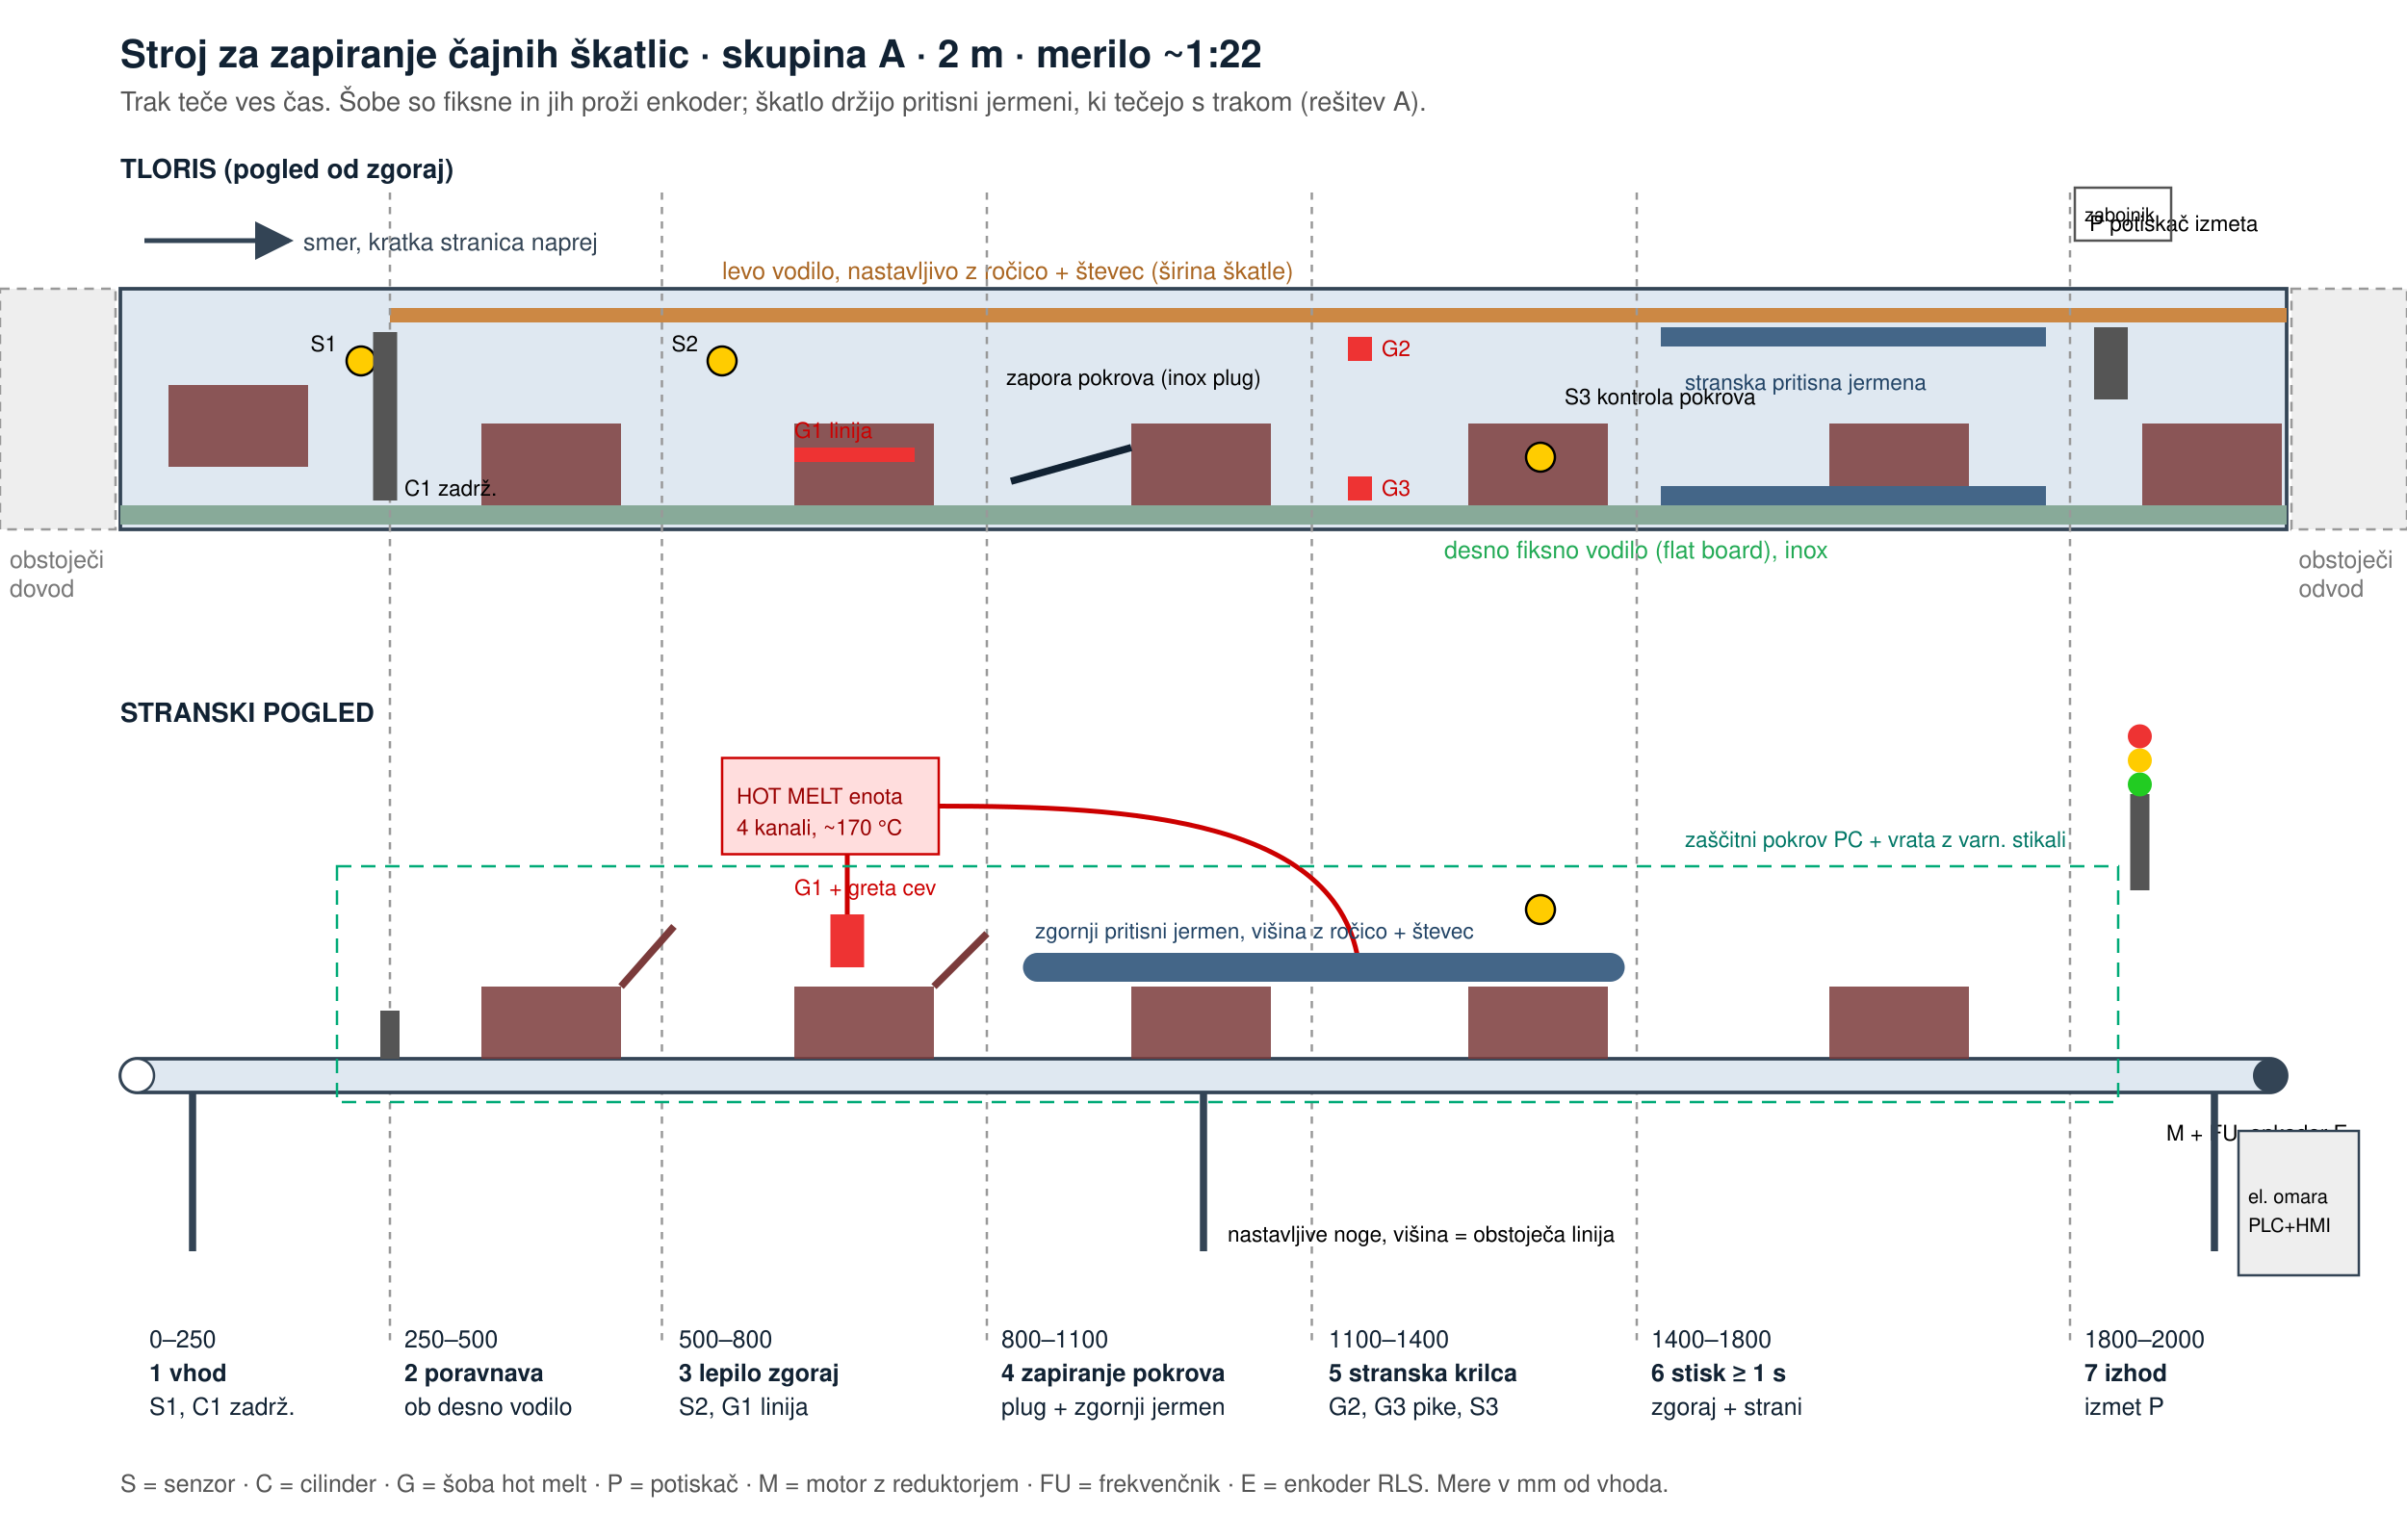
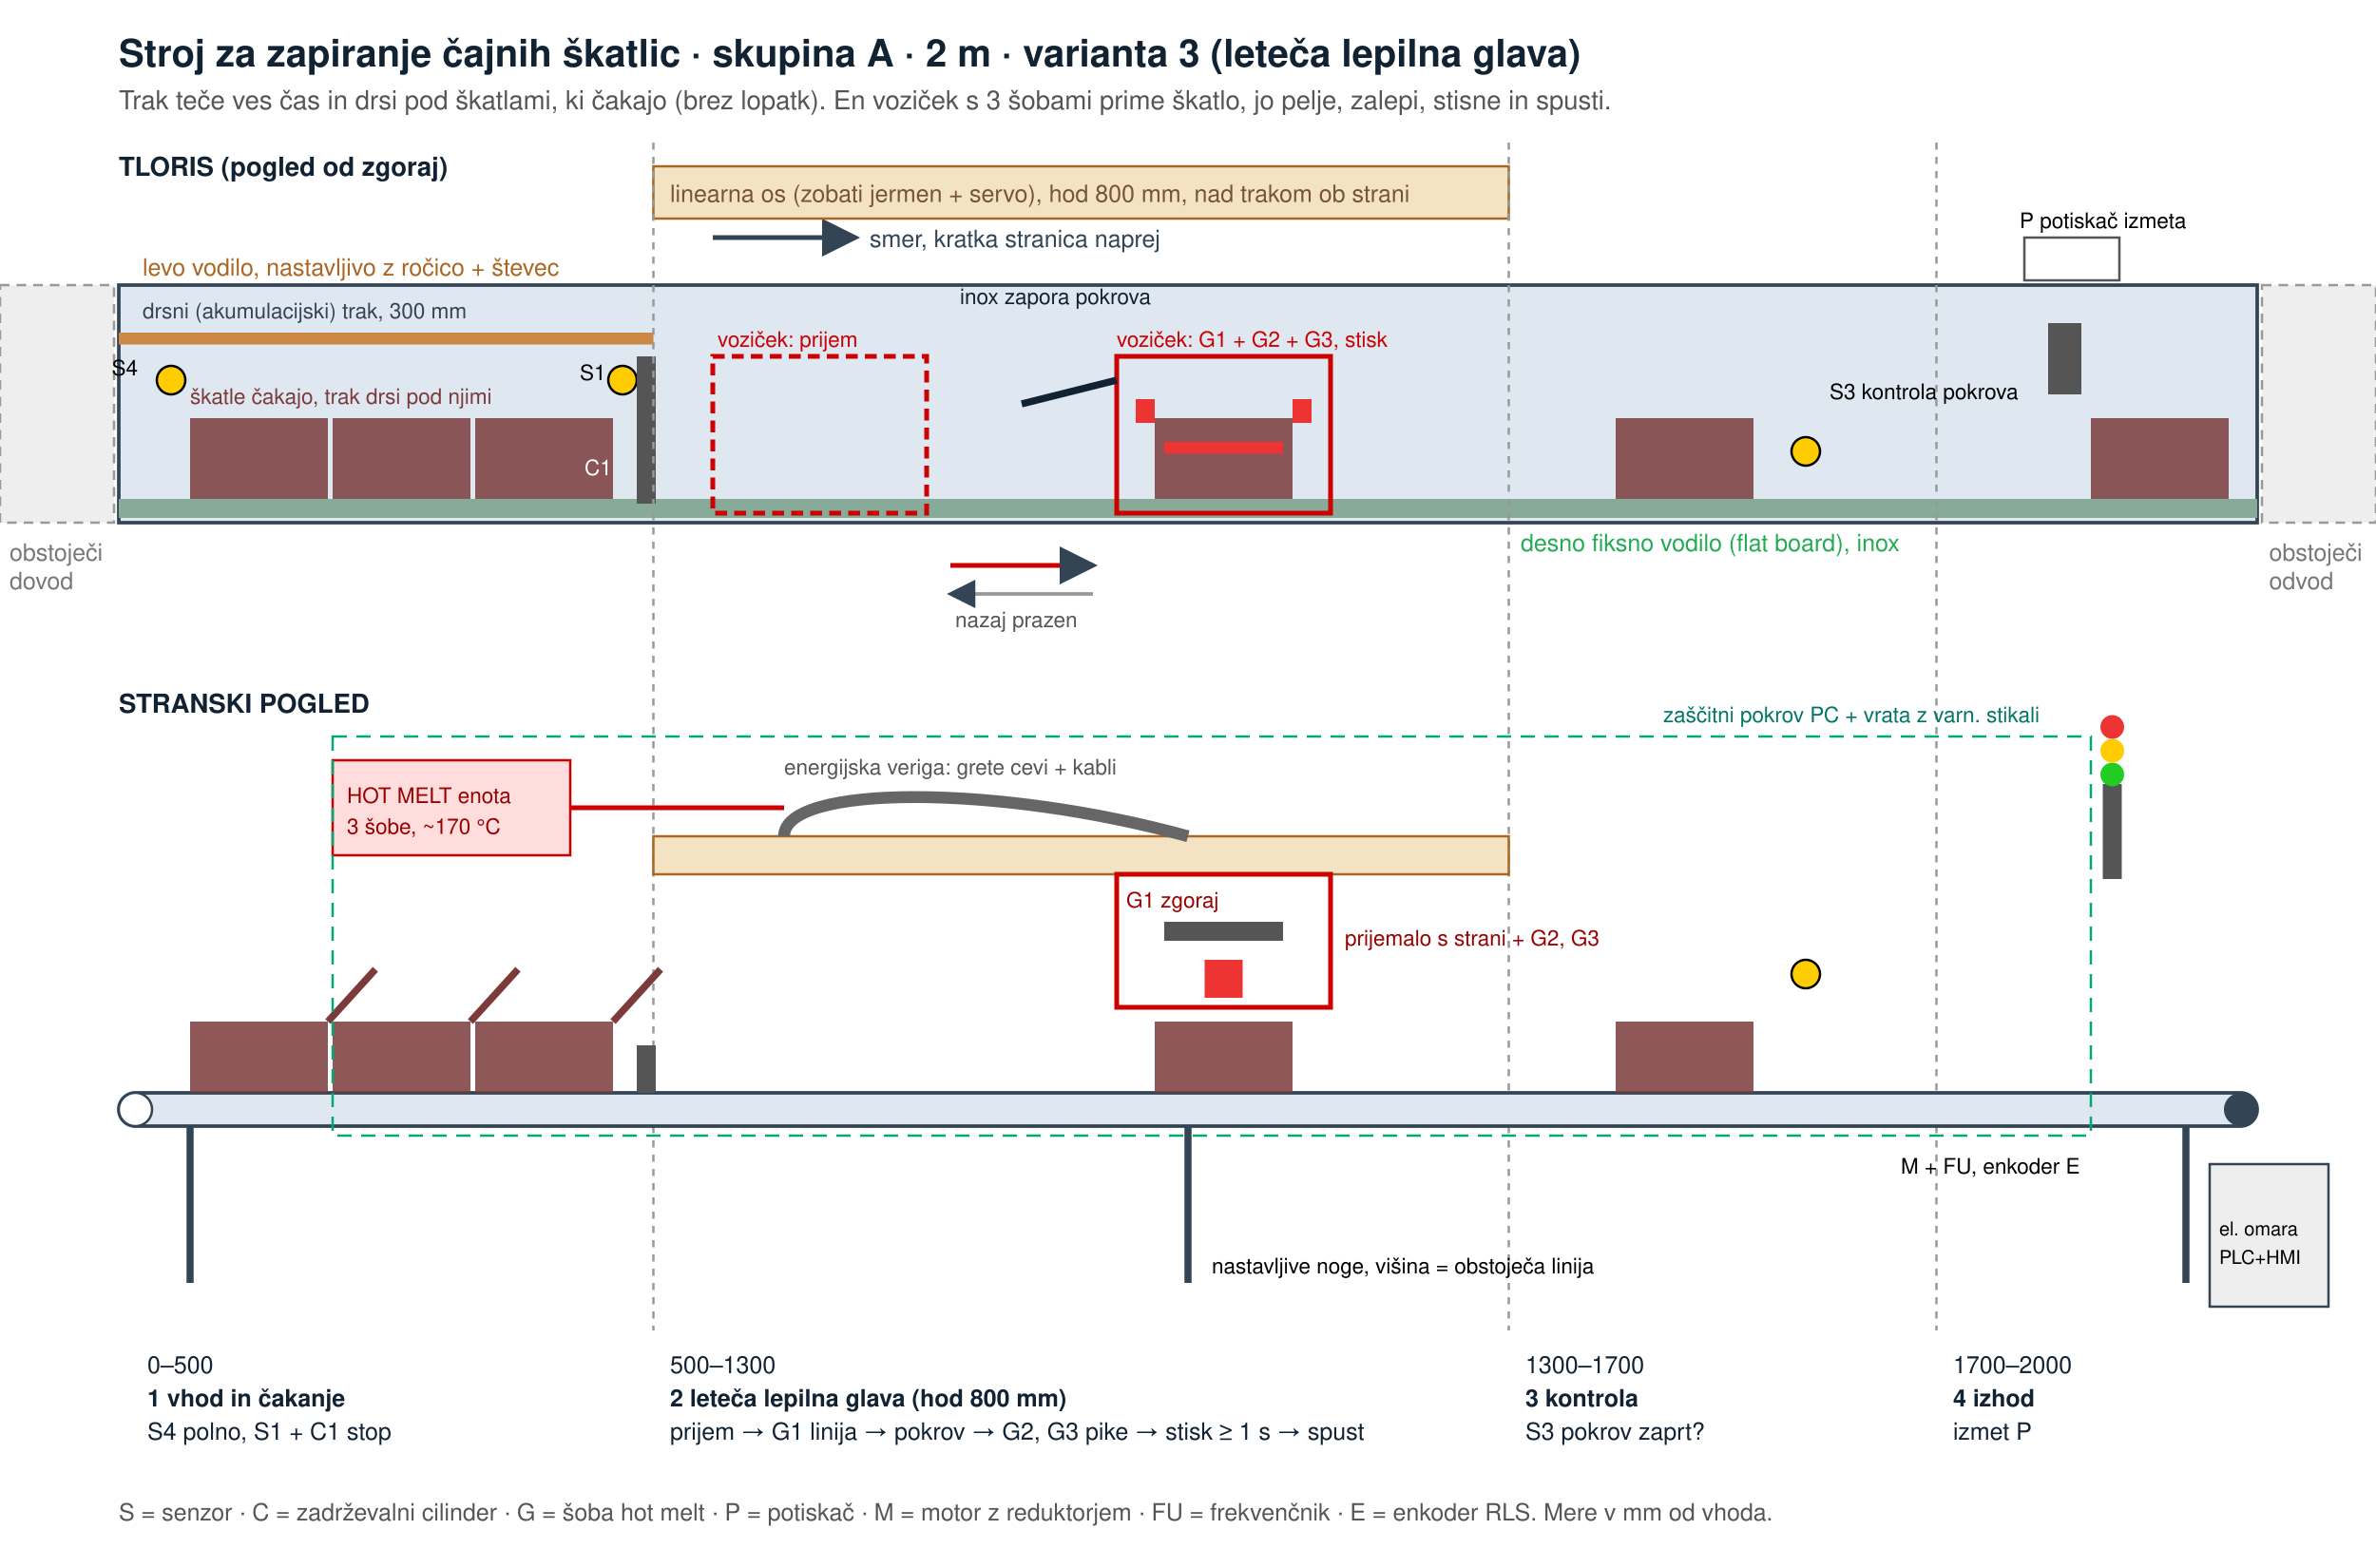
- <svg xmlns="http://www.w3.org/2000/svg" viewBox="0 0 1000 640" font-family="Helvetica, Arial, sans-serif" font-size="11">
-   <rect width="1000" height="640" fill="#ffffff" />
-   <text x="50" y="28" font-size="16" font-weight="bold" fill="#123">Stroj za zapiranje čajnih škatlic · skupina A · 2 m · merilo ~1:22</text>
-   <text x="50" y="46" fill="#555">Trak teče ves čas. Šobe so fiksne in jih proži enkoder; škatlo držijo pritisni jermeni, ki tečejo s trakom (rešitev A).</text>
+ <svg xmlns="http://www.w3.org/2000/svg" viewBox="0 0 1000 660" font-family="Helvetica, Arial, sans-serif" font-size="11">
+   <rect width="1000" height="660" fill="#ffffff" />
+   <defs>
+     <marker id="a" markerWidth="8" markerHeight="8" refX="7" refY="4" orient="auto">
+       <path d="M0 0 L8 4 L0 8 z" fill="#345" />
+     </marker>
+   </defs>
+   <text x="50" y="28" font-size="16" font-weight="bold" fill="#123">Stroj za zapiranje čajnih škatlic · skupina A · 2 m · varianta 3 (leteča lepilna glava)</text>
+   <text x="50" y="46" fill="#555">Trak teče ves čas in drsi pod škatlami, ki čakajo (brez lopatk). En voziček s 3 šobami prime škatlo, jo pelje, zalepi, stisne in spusti.</text>
  <text x="50" y="74" font-weight="bold" fill="#123">TLORIS (pogled od zgoraj)</text>
  <rect x="0" y="120" width="48" height="100" fill="#eee" stroke="#999" stroke-dasharray="4 3" />
  <text x="4" y="236" fill="#777" font-size="10">obstoječi</text>
  <text x="4" y="248" fill="#777" font-size="10">dovod</text>
  <rect x="952" y="120" width="48" height="100" fill="#eee" stroke="#999" stroke-dasharray="4 3" />
  <text x="955" y="236" fill="#777" font-size="10">obstoječi</text>
  <text x="955" y="248" fill="#777" font-size="10">odvod</text>
  <rect x="50" y="120" width="900" height="100" fill="#dfe8f1" stroke="#345" stroke-width="1.5" />
+   <text x="60" y="134" fill="#345" font-size="9">drsni (akumulacijski) trak, 300 mm</text>
  <rect x="50" y="210" width="900" height="8" fill="#8a9" />
-   <text x="600" y="232" fill="#2a5" font-size="10">desno fiksno vodilo (flat board), inox</text>
-   <rect x="162" y="128" width="788" height="6" fill="#c84" />
-   <text x="300" y="116" fill="#a62" font-size="10">levo vodilo, nastavljivo z ročico + števec (širina škatle)</text>
-   <path d="M60 100 L120 100" stroke="#345" stroke-width="2" marker-end="url(#a)" />
-   <defs>
-     <marker id="a" markerWidth="8" markerHeight="8" refX="7" refY="4" orient="auto">
-       <path d="M0 0 L8 4 L0 8 z" fill="#345" />
-     </marker>
-   </defs>
-   <text x="126" y="104" fill="#345" font-size="10">smer, kratka stranica naprej</text>
+   <text x="640" y="232" fill="#2a5" font-size="10">desno fiksno vodilo (flat board), inox</text>
+   <rect x="50" y="140" width="225" height="5" fill="#c84" />
+   <text x="60" y="116" fill="#a62" font-size="10">levo vodilo, nastavljivo z ročico + števec</text>
+   <path d="M300 100 L360 100" stroke="#345" stroke-width="2" marker-end="url(#a)" />
+   <text x="366" y="104" fill="#345" font-size="10">smer, kratka stranica naprej</text>
  <g fill="#7b3b3b" opacity="0.85">
-     <rect x="70" y="160" width="58" height="34" />
+     <rect x="80" y="176" width="58" height="34" />
+     <rect x="140" y="176" width="58" height="34" />
    <rect x="200" y="176" width="58" height="34" />
-     <rect x="330" y="176" width="58" height="34" />
-     <rect x="470" y="176" width="58" height="34" />
-     <rect x="610" y="176" width="58" height="34" />
-     <rect x="760" y="176" width="58" height="34" />
-     <rect x="890" y="176" width="58" height="34" />
  </g>
+   <text x="80" y="170" font-size="9" fill="#7b3b3b">škatle čakajo, trak drsi pod njimi</text>
+   <circle cx="72" cy="160" r="6" fill="#fc0" stroke="#000" />
+   <text x="58" y="158" font-size="9" text-anchor="end">S4</text>
+   <circle cx="262" cy="160" r="6" fill="#fc0" stroke="#000" />
+   <text x="244" y="160" font-size="9">S1</text>
+   <rect x="268" y="150" width="8" height="62" fill="#555" />
+   <text x="246" y="200" font-size="9" fill="#fff">C1</text>
+   <rect x="275" y="70" width="360" height="22" fill="#f3e3c3" stroke="#a62" />
+   <text x="282" y="85" font-size="10" fill="#753">linearna os (zobati jermen + servo), hod 800 mm, nad trakom ob strani</text>
+   <rect x="300" y="150" width="90" height="66" fill="none" stroke="#c00" stroke-width="2" stroke-dasharray="5 3" />
+   <text x="302" y="146" font-size="9" fill="#c00">voziček: prijem</text>
+   <rect x="470" y="150" width="90" height="66" fill="none" stroke="#c00" stroke-width="2" />
+   <rect x="486" y="176" width="58" height="34" fill="#7b3b3b" opacity="0.85" />
+   <rect x="490" y="186" width="50" height="5" fill="#e33" />
+   <rect x="478" y="168" width="8" height="10" fill="#e33" />
+   <rect x="544" y="168" width="8" height="10" fill="#e33" />
+   <text x="470" y="146" font-size="9" fill="#c00">voziček: G1 + G2 + G3, stisk</text>
+   <path d="M400 238 L460 238" stroke="#c00" stroke-width="2" marker-end="url(#a)" />
+   <path d="M460 250 L400 250" stroke="#999" stroke-width="1.5" marker-end="url(#a)" />
+   <text x="402" y="264" font-size="9" fill="#555">nazaj prazen</text>
+   <path d="M430 170 L470 160" stroke="#123" stroke-width="3" />
+   <text x="404" y="128" font-size="9" fill="#123">inox zapora pokrova</text>
+   <g fill="#7b3b3b" opacity="0.85">
+     <rect x="680" y="176" width="58" height="34" />
+     <rect x="880" y="176" width="58" height="34" />
+   </g>
+   <circle cx="760" cy="190" r="6" fill="#fc0" stroke="#000" />
+   <text x="770" y="168" font-size="9">S3 kontrola pokrova</text>
+   <rect x="862" y="136" width="14" height="30" fill="#555" />
+   <text x="850" y="96" font-size="9">P potiskač izmeta</text>
+   <rect x="852" y="100" width="40" height="18" fill="none" stroke="#555" />
  <g stroke="#999" stroke-dasharray="3 3">
-     <line x1="162" y1="80" x2="162" y2="560" />
-     <line x1="275" y1="80" x2="275" y2="560" />
-     <line x1="410" y1="80" x2="410" y2="560" />
-     <line x1="545" y1="80" x2="545" y2="560" />
-     <line x1="680" y1="80" x2="680" y2="560" />
-     <line x1="860" y1="80" x2="860" y2="560" />
+     <line x1="275" y1="60" x2="275" y2="560" />
+     <line x1="635" y1="60" x2="635" y2="560" />
+     <line x1="815" y1="60" x2="815" y2="560" />
  </g>
-   <circle cx="150" cy="150" r="6" fill="#fc0" stroke="#000" />
-   <text x="140" y="146" font-size="9" text-anchor="end">S1</text>
-   <rect x="155" y="138" width="10" height="70" fill="#555" />
-   <text x="168" y="206" font-size="9">C1 zadrž.</text>
-   <circle cx="300" cy="150" r="6" fill="#fc0" stroke="#000" />
-   <text x="290" y="146" font-size="9" text-anchor="end">S2</text>
-   <rect x="330" y="186" width="50" height="6" fill="#e33" />
-   <text x="330" y="182" font-size="9" fill="#c00">G1 linija</text>
-   <path d="M420 200 L470 186" stroke="#123" stroke-width="3" />
-   <text x="418" y="160" font-size="9">zapora pokrova (inox plug)</text>
-   <rect x="560" y="140" width="10" height="10" fill="#e33" />
-   <text x="574" y="148" font-size="9" fill="#c00">G2</text>
-   <rect x="560" y="198" width="10" height="10" fill="#e33" />
-   <text x="574" y="206" font-size="9" fill="#c00">G3</text>
-   <circle cx="640" cy="190" r="6" fill="#fc0" stroke="#000" />
-   <text x="650" y="168" font-size="9">S3 kontrola pokrova</text>
-   <rect x="690" y="136" width="160" height="8" fill="#468" />
-   <rect x="690" y="202" width="160" height="8" fill="#468" />
-   <text x="700" y="162" font-size="9" fill="#246">stranska pritisna jermena</text>
-   <rect x="870" y="136" width="14" height="30" fill="#555" />
-   <text x="868" y="96" font-size="9">P potiskač izmeta</text>
-   <rect x="862" y="78" width="40" height="22" fill="none" stroke="#555" />
-   <text x="866" y="92" font-size="8">zabojnik</text>
  <text x="50" y="300" font-weight="bold" fill="#123">STRANSKI POGLED</text>
-   <rect x="50" y="440" width="900" height="14" rx="7" fill="#dfe8f1" stroke="#345" stroke-width="1.5" />
-   <circle cx="57" cy="447" r="7" fill="#fff" stroke="#345" />
-   <circle cx="943" cy="447" r="7" fill="#345" />
-   <text x="900" y="474" font-size="9">M + FU, enkoder E</text>
+   <rect x="50" y="460" width="900" height="14" rx="7" fill="#dfe8f1" stroke="#345" stroke-width="1.5" />
+   <circle cx="57" cy="467" r="7" fill="#fff" stroke="#345" />
+   <circle cx="943" cy="467" r="7" fill="#345" />
+   <text x="800" y="494" font-size="9">M + FU, enkoder E</text>
  <g stroke="#345" stroke-width="3">
-     <line x1="80" y1="454" x2="80" y2="520" />
-     <line x1="920" y1="454" x2="920" y2="520" />
-     <line x1="500" y1="454" x2="500" y2="520" />
+     <line x1="80" y1="474" x2="80" y2="540" />
+     <line x1="920" y1="474" x2="920" y2="540" />
+     <line x1="500" y1="474" x2="500" y2="540" />
  </g>
-   <text x="510" y="516" font-size="9">nastavljive noge, višina = obstoječa linija</text>
+   <text x="510" y="536" font-size="9">nastavljive noge, višina = obstoječa linija</text>
  <g fill="#7b3b3b" opacity="0.85">
-     <rect x="200" y="410" width="58" height="30" />
-     <rect x="330" y="410" width="58" height="30" />
-     <rect x="470" y="410" width="58" height="30" />
-     <rect x="610" y="410" width="58" height="30" />
-     <rect x="760" y="410" width="58" height="30" />
+     <rect x="80" y="430" width="58" height="30" />
+     <rect x="140" y="430" width="58" height="30" />
+     <rect x="200" y="430" width="58" height="30" />
+     <rect x="486" y="430" width="58" height="30" />
+     <rect x="680" y="430" width="58" height="30" />
  </g>
-   <path d="M258 410 L280 385" stroke="#7b3b3b" stroke-width="3" />
-   <path d="M388 410 L410 388" stroke="#7b3b3b" stroke-width="3" />
-   <rect x="158" y="420" width="8" height="20" fill="#555" />
-   <rect x="345" y="380" width="14" height="22" fill="#e33" />
-   <text x="330" y="372" font-size="9" fill="#c00">G1 + greta cev</text>
-   <rect x="300" y="315" width="90" height="40" fill="#fdd" stroke="#c00" />
-   <text x="306" y="334" font-size="9" fill="#900">HOT MELT enota</text>
-   <text x="306" y="347" font-size="9" fill="#900">4 kanali, ~170 °C</text>
-   <path d="M352 355 L352 380" stroke="#c00" stroke-width="2" />
-   <path d="M390 335 C470 335 560 340 565 405" stroke="#c00" stroke-width="2" fill="none" />
-   <rect x="425" y="396" width="250" height="12" rx="6" fill="#468" />
-   <text x="430" y="390" font-size="9" fill="#246">zgornji pritisni jermen, višina z ročico + števec</text>
-   <circle cx="640" cy="378" r="6" fill="#fc0" stroke="#000" />
-   <rect x="140" y="360" width="740" height="98" fill="none" stroke="#0a7" stroke-dasharray="6 4" />
-   <text x="700" y="352" font-size="9" fill="#076">zaščitni pokrov PC + vrata z varn. stikali</text>
+   <path d="M138 430 L158 408" stroke="#7b3b3b" stroke-width="3" />
+   <path d="M198 430 L218 408" stroke="#7b3b3b" stroke-width="3" />
+   <path d="M258 430 L278 408" stroke="#7b3b3b" stroke-width="3" />
+   <rect x="268" y="440" width="8" height="20" fill="#555" />
+   <rect x="275" y="352" width="360" height="16" fill="#f3e3c3" stroke="#a62" />
+   <rect x="470" y="368" width="90" height="56" fill="#fff" stroke="#c00" stroke-width="2" />
+   <rect x="507" y="404" width="16" height="16" fill="#e33" />
+   <text x="474" y="382" font-size="9" fill="#900">G1 zgoraj</text>
+   <rect x="490" y="388" width="50" height="8" fill="#555" />
+   <text x="474" y="396" font-size="8" fill="#fff">stisk</text>
+   <text x="566" y="398" font-size="9" fill="#900">prijemalo s strani + G2, G3</text>
+   <path d="M330 352 C330 330 420 330 500 352" stroke="#666" stroke-width="5" fill="none" />
+   <text x="330" y="326" font-size="9" fill="#555">energijska veriga: grete cevi + kabli</text>
+   <rect x="140" y="320" width="100" height="40" fill="#fdd" stroke="#c00" />
+   <text x="146" y="338" font-size="9" fill="#900">HOT MELT enota</text>
+   <text x="146" y="351" font-size="9" fill="#900">3 šobe, ~170 °C</text>
+   <path d="M240 340 L330 340" stroke="#c00" stroke-width="2" />
+   <circle cx="760" cy="410" r="6" fill="#fc0" stroke="#000" />
+   <rect x="140" y="310" width="740" height="168" fill="none" stroke="#0a7" stroke-dasharray="6 4" />
+   <text x="700" y="304" font-size="9" fill="#076">zaščitni pokrov PC + vrata z varn. stikali</text>
  <rect x="885" y="330" width="8" height="40" fill="#555" />
  <circle cx="889" cy="326" r="5" fill="#2c2" />
  <circle cx="889" cy="316" r="5" fill="#fc0" />
  <circle cx="889" cy="306" r="5" fill="#e33" />
-   <rect x="930" y="470" width="50" height="60" fill="#eee" stroke="#345" />
-   <text x="934" y="500" font-size="8">el. omara</text>
-   <text x="934" y="512" font-size="8">PLC+HMI</text>
+   <rect x="930" y="490" width="50" height="60" fill="#eee" stroke="#345" />
+   <text x="934" y="520" font-size="8">el. omara</text>
+   <text x="934" y="532" font-size="8">PLC+HMI</text>
  <g font-size="10" fill="#123">
-     <text x="62" y="560">0–250</text>
-     <text x="62" y="574" font-weight="bold">1 vhod</text>
-     <text x="62" y="588">S1, C1 zadrž.</text>
-     <text x="168" y="560">250–500</text>
-     <text x="168" y="574" font-weight="bold">2 poravnava</text>
-     <text x="168" y="588">ob desno vodilo</text>
-     <text x="282" y="560">500–800</text>
-     <text x="282" y="574" font-weight="bold">3 lepilo zgoraj</text>
-     <text x="282" y="588">S2, G1 linija</text>
-     <text x="416" y="560">800–1100</text>
-     <text x="416" y="574" font-weight="bold">4 zapiranje pokrova</text>
-     <text x="416" y="588">plug + zgornji jermen</text>
-     <text x="552" y="560">1100–1400</text>
-     <text x="552" y="574" font-weight="bold">5 stranska krilca</text>
-     <text x="552" y="588">G2, G3 pike, S3</text>
-     <text x="686" y="560">1400–1800</text>
-     <text x="686" y="574" font-weight="bold">6 stisk ≥ 1 s</text>
-     <text x="686" y="588">zgoraj + strani</text>
-     <text x="866" y="560">1800–2000</text>
-     <text x="866" y="574" font-weight="bold">7 izhod</text>
-     <text x="866" y="588">izmet P</text>
+     <text x="62" y="578">0–500</text>
+     <text x="62" y="592" font-weight="bold">1 vhod in čakanje</text>
+     <text x="62" y="606">S4 polno, S1 + C1 stop</text>
+     <text x="282" y="578">500–1300</text>
+     <text x="282" y="592" font-weight="bold">2 leteča lepilna glava (hod 800 mm)</text>
+     <text x="282" y="606">prijem → G1 linija → pokrov → G2, G3 pike → stisk ≥ 1 s → spust</text>
+     <text x="642" y="578">1300–1700</text>
+     <text x="642" y="592" font-weight="bold">3 kontrola</text>
+     <text x="642" y="606">S3 pokrov zaprt?</text>
+     <text x="822" y="578">1700–2000</text>
+     <text x="822" y="592" font-weight="bold">4 izhod</text>
+     <text x="822" y="606">izmet P</text>
  </g>
-   <text x="50" y="620" font-size="10" fill="#555">S = senzor · C = cilinder · G = šoba hot melt · P = potiskač · M = motor z reduktorjem · FU = frekvenčnik · E = enkoder RLS. Mere v mm od vhoda.</text>
+   <text x="50" y="640" font-size="10" fill="#555">S = senzor · C = zadrževalni cilinder · G = šoba hot melt · P = potiskač · M = motor z reduktorjem · FU = frekvenčnik · E = enkoder RLS. Mere v mm od vhoda.</text>
</svg>
